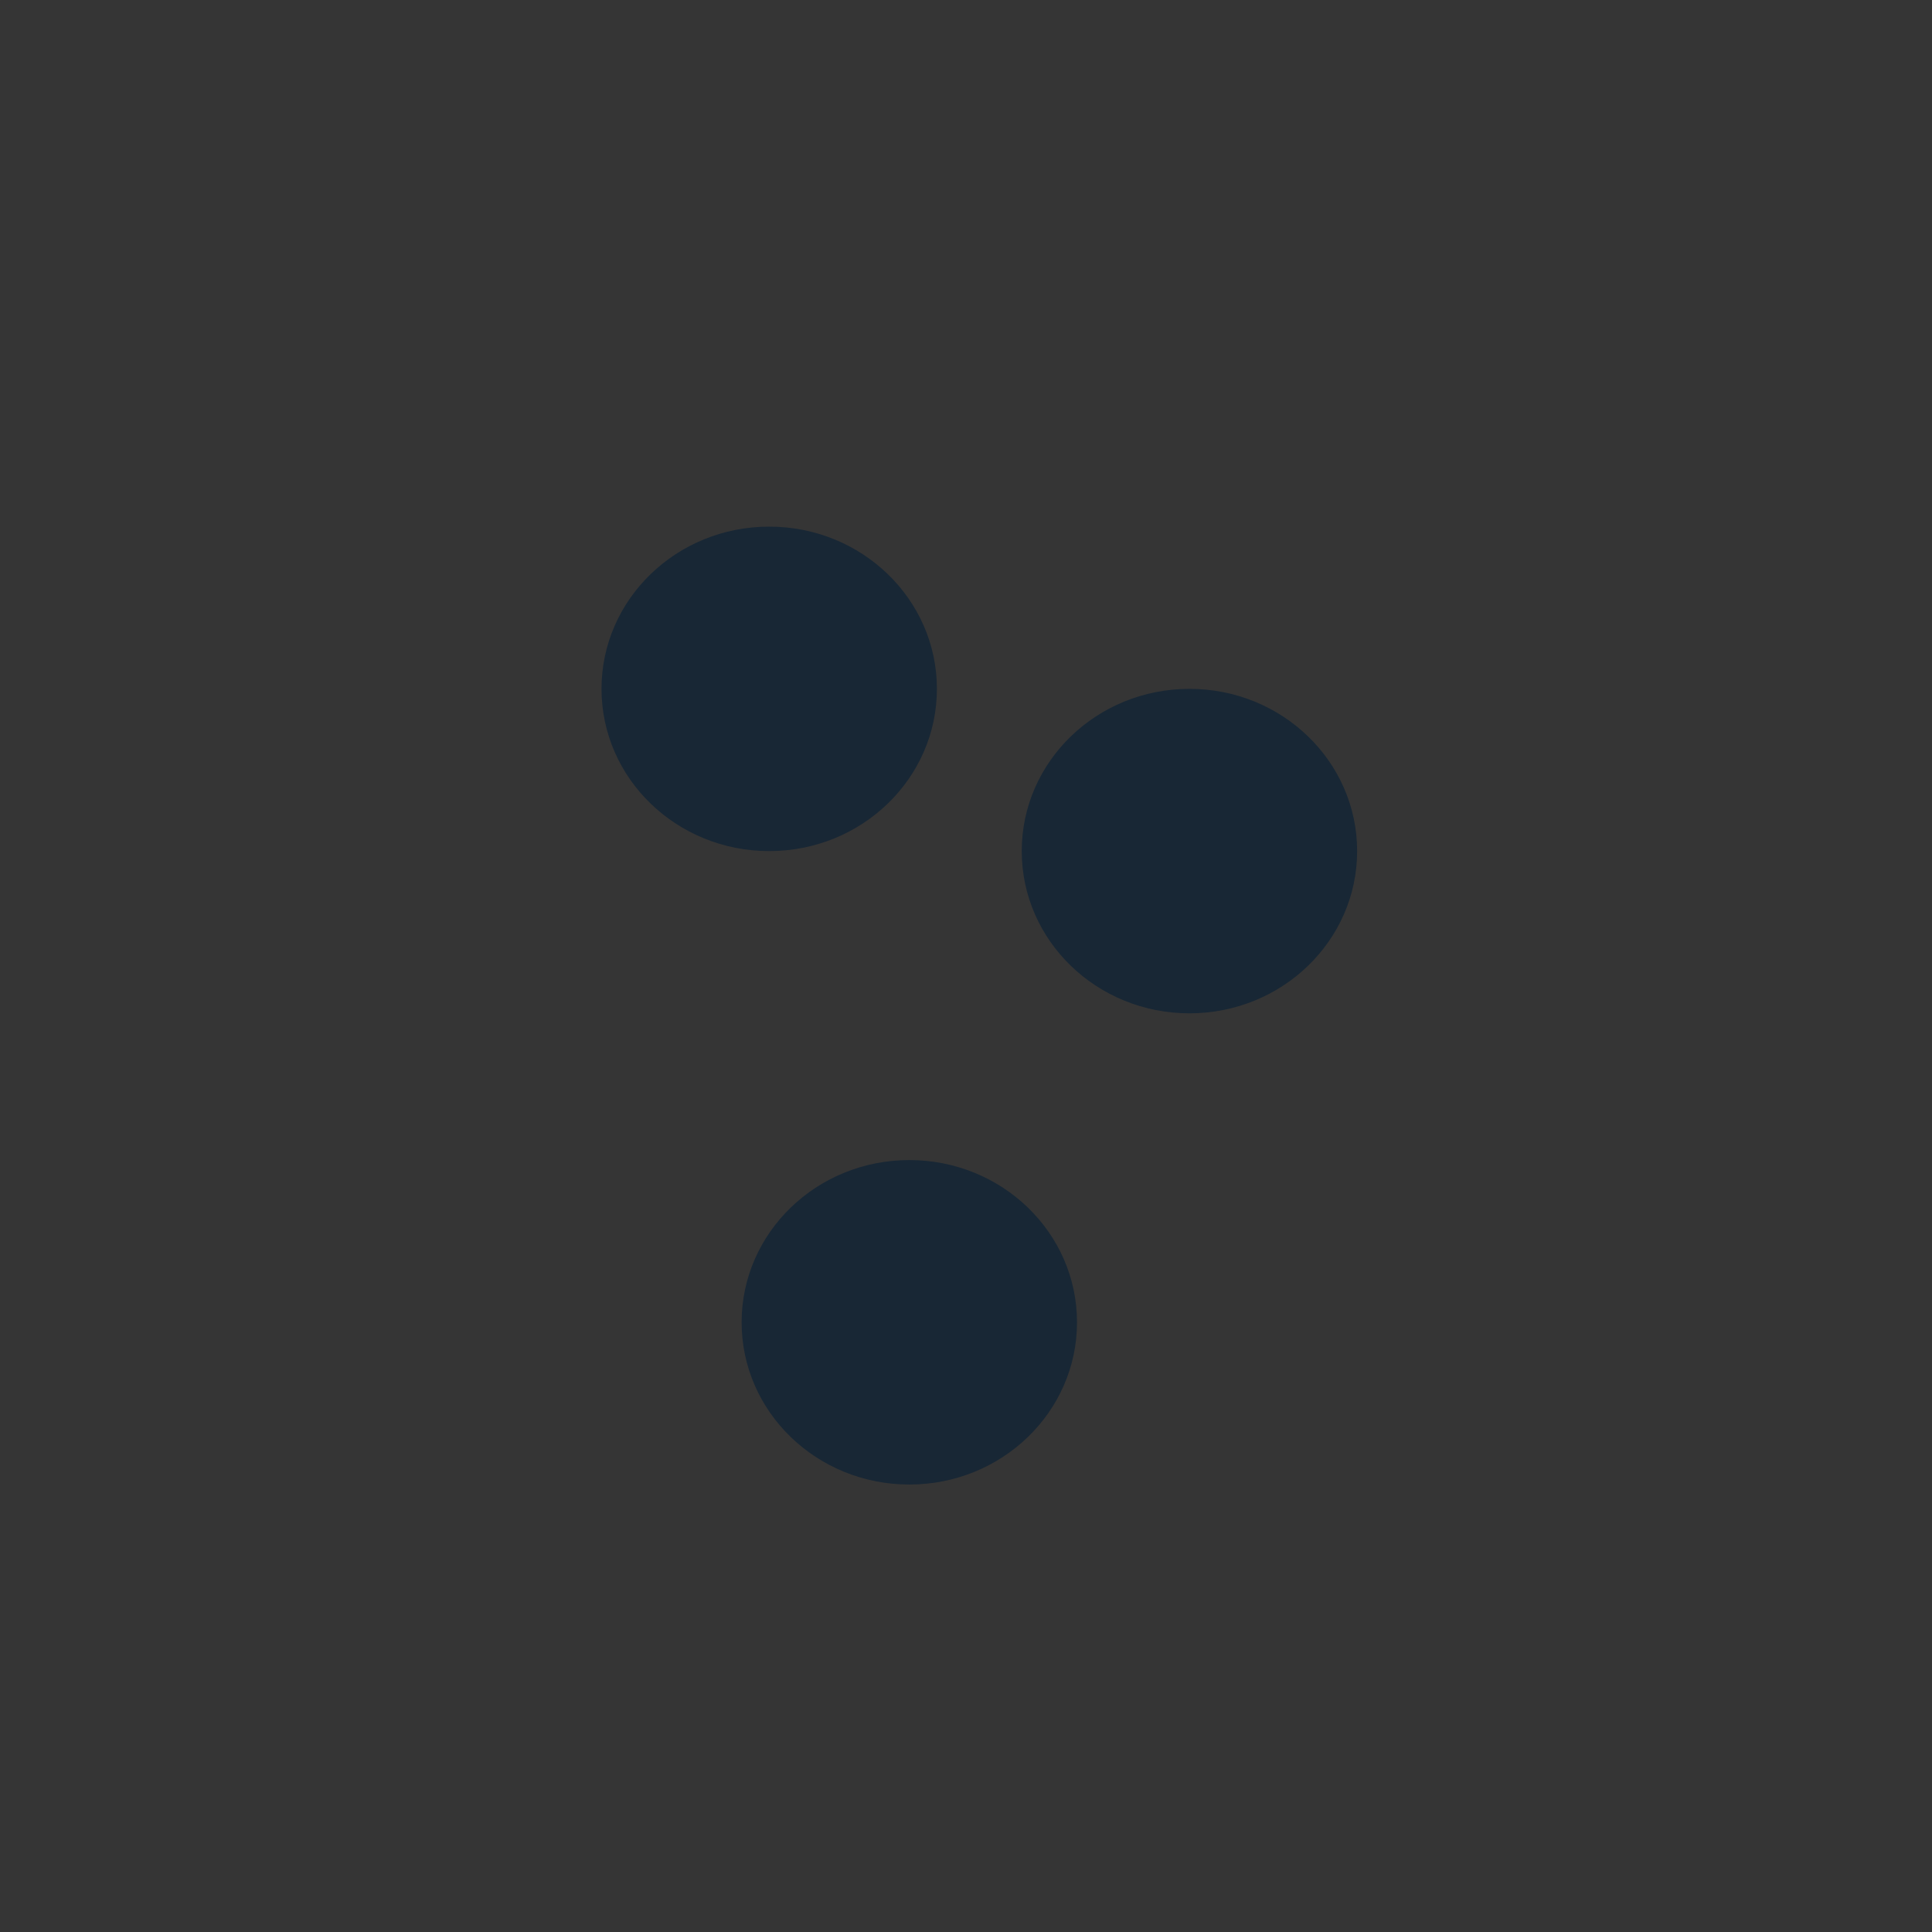
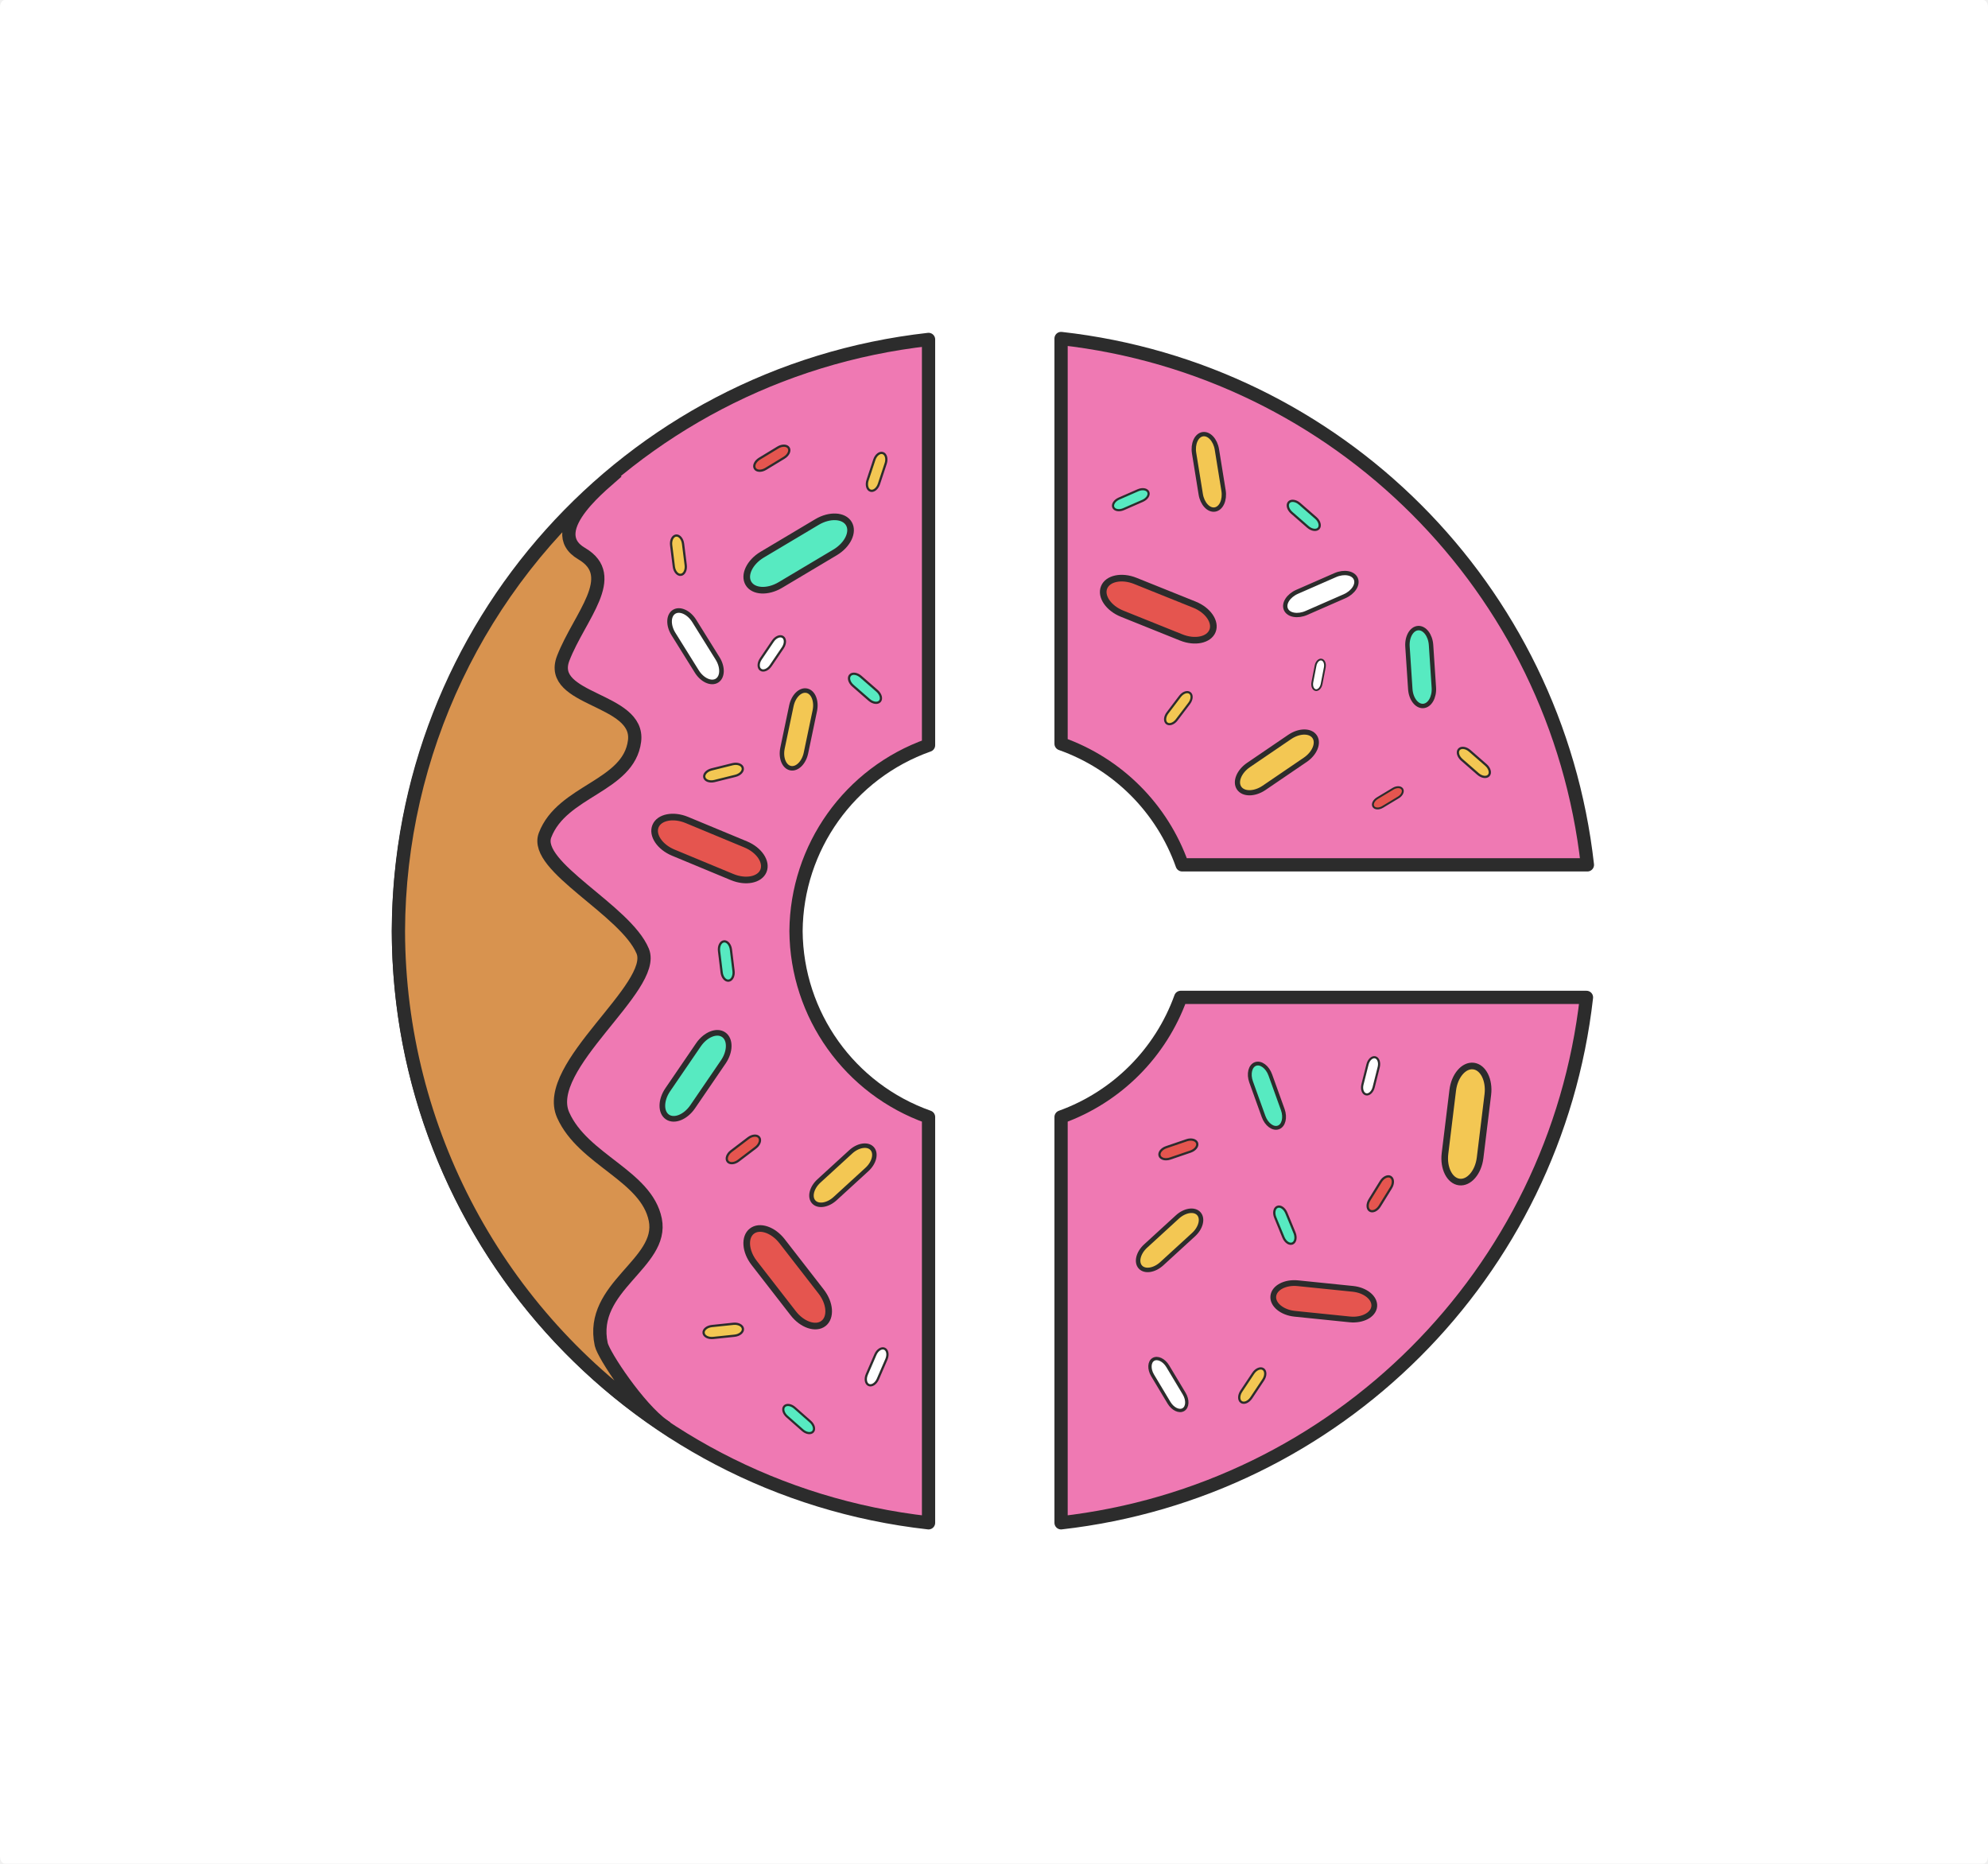
- <svg xmlns="http://www.w3.org/2000/svg" width="100mm" height="100mm" viewBox="0 0 100 100" version="1.1" id="svg1">
+ <svg xmlns="http://www.w3.org/2000/svg" version="1.1" id="svg1" width="300" height="281.221" viewBox="0 0 300 281.221">
  <defs id="defs1" />
-   <g id="layer1" transform="translate(-70.38183,-110.7618)">
-     <rect style="fill:#353535;stroke-width:0.5" id="rect1" width="100" height="100" x="70.382" y="110.762" />
-     <ellipse style="fill:#182735;fill-opacity:1;stroke-width:0.5" id="path1" cx="110.196" cy="146.417" rx="8.68" ry="8.397" />
-     <ellipse style="fill:#182735;fill-opacity:1;stroke-width:0.5" id="path1-6" cx="131.947" cy="154.814" rx="8.68" ry="8.397" />
-     <ellipse style="fill:#182735;fill-opacity:1;stroke-width:0.5" id="path1-64" cx="117.448" cy="179.204" rx="8.68" ry="8.397" />
+   <g id="g1" transform="translate(-32.46741,-10.38209)">
+     <rect style="fill:#ffffff;fill-opacity:1;stroke:none;stroke-width:1.376;stroke-linecap:round;stroke-linejoin:round;stroke-dasharray:none;stroke-dashoffset:0;stroke-opacity:1;paint-order:normal" id="rect54" width="300" height="281.221" x="32.467" y="10.382" rx="0.732" ry="1.099" />
+     <path d="M 172.59,240.174 V 178.941 a 30,30 0 0 1 -20,-28.053 30,30 0 0 1 20,-28.053 V 61.604 a 90,90 0 0 0 -80,89.285 90,90 0 0 0 80,89.285 z" style="fill:#ef79b3;fill-opacity:1;stroke:#2c2c2c;stroke-width:2;stroke-linecap:round;stroke-linejoin:round;stroke-dasharray:none;stroke-dashoffset:4.712;stroke-opacity:1" id="path46-7" />
+     <path d="m 210.642,160.889 a 30,30 0 0 1 -18.053,18.053 v 61.232 a 90,90 0 0 0 79.285,-79.285 z" style="fill:#ef79b3;fill-opacity:1;stroke:#2c2c2c;stroke-width:2;stroke-linecap:round;stroke-linejoin:round;stroke-dasharray:none;stroke-dashoffset:4.712;stroke-opacity:1" id="path48" />
+     <path d="m 192.589,61.463 v 61.152 a 30,30 0 0 1 18.273,18.273 h 61.152 A 90,90 0 0 0 192.589,61.463 Z" style="fill:#ef79b3;fill-opacity:1;stroke:#2c2c2c;stroke-width:2;stroke-linecap:round;stroke-linejoin:round;stroke-dasharray:none;stroke-dashoffset:0;stroke-opacity:1;paint-order:normal" id="path47" />
+     <path d="m 132.594,225.52 c -3.734,-2.639 -9.05,-10.659 -9.398,-12.276 -1.872,-8.706 9.492,-12.209 8.158,-18.814 -1.345,-6.656 -10.887,-9.011 -13.905,-15.791 -3.252,-7.306 14.249,-19.313 12.007,-24.728 -2.568,-6.202 -16.537,-12.762 -14.742,-17.492 2.571,-6.777 12.645,-7.339 13.51,-14.215 0.818,-6.499 -13.265,-6.058 -10.761,-12.498 2.455,-6.314 8.625,-12.366 2.782,-15.782 -6.059,-3.543 3.912,-10.979 5.316,-12.337 -20.783,17.022 -32.874,42.439 -32.971,69.303 0.068,29.988 15.068,57.972 40.004,74.631 z" style="fill:#d8934f;fill-opacity:1;stroke:#2c2c2c;stroke-width:2;stroke-linecap:round;stroke-dasharray:none;stroke-dashoffset:4.712;stroke-opacity:1" id="path50" />
+     <rect style="fill:#f3c753;fill-opacity:1;stroke:#2c2c2c;stroke-width:0.653;stroke-linecap:round;stroke-dasharray:none;stroke-dashoffset:4.712;stroke-opacity:1" id="rect53" width="3.484" height="11.511" x="197.355" y="109.102" ry="2.616" rx="1.742" transform="rotate(-9.189705)" />
+     <rect style="fill:#57eac1;fill-opacity:1;stroke:#2c2c2c;stroke-width:0.668;stroke-linecap:round;stroke-dasharray:none;stroke-dashoffset:4.712;stroke-opacity:1" id="rect53-0" width="3.564" height="11.775" x="237.225" y="121.164" ry="2.676" rx="1.782" transform="rotate(-3.775047)" />
+     <rect style="fill:#e5554f;fill-opacity:1;stroke:#2c2c2c;stroke-width:1;stroke-linecap:round;stroke-dasharray:none;stroke-dashoffset:4.712;stroke-opacity:1" id="rect53-8" width="5.336" height="17.63" x="14.958" y="-239.278" ry="4.007" rx="2.668" transform="rotate(111.8985)" />
+     <rect style="fill:#f3c753;fill-opacity:1;stroke:#2c2c2c;stroke-width:1;stroke-linecap:round;stroke-dasharray:none;stroke-dashoffset:4.712;stroke-opacity:1" id="rect53-1" width="5.336" height="17.63" x="271.045" y="139.084" ry="4.007" rx="2.668" transform="rotate(6.965368)" />
+     <rect style="fill:#e5554f;fill-opacity:1;stroke:#2c2c2c;stroke-width:0.868;stroke-linecap:round;stroke-dasharray:none;stroke-dashoffset:4.712;stroke-opacity:1" id="rect53-9" width="4.634" height="15.311" x="-184.417" y="244.372" ry="3.48" rx="2.317" transform="rotate(-84.17162)" />
+     <rect style="fill:#57eac1;fill-opacity:1;stroke:#2c2c2c;stroke-width:1;stroke-linecap:round;stroke-dasharray:none;stroke-dashoffset:4.712;stroke-opacity:1" id="rect53-4" width="5.336" height="17.63" x="156.314" y="-92.177" ry="4.007" rx="2.668" transform="rotate(59.21286)" />
+     <rect style="fill:#57eac1;fill-opacity:1;stroke:#2c2c2c;stroke-width:0.327;stroke-linecap:round;stroke-dasharray:none;stroke-dashoffset:4.712;stroke-opacity:1" id="rect53-4-90" width="1.745" height="5.764" x="66.51" y="-266.079" ry="1.31" rx="0.872" transform="rotate(131.3685)" />
+     <rect style="fill:#f3c753;fill-opacity:1;stroke:#2c2c2c;stroke-width:0.782;stroke-linecap:round;stroke-dasharray:none;stroke-dashoffset:4.712;stroke-opacity:1" id="rect53-48" width="4.172" height="13.785" x="228.317" y="-122.403" ry="3.133" rx="2.086" transform="rotate(55.74736)" />
+     <rect style="fill:#e5554f;fill-opacity:1;stroke:#2c2c2c;stroke-width:1;stroke-linecap:round;stroke-dasharray:none;stroke-dashoffset:4.712;stroke-opacity:1" id="rect53-9-4" width="5.336" height="17.63" x="-7.659" y="244.438" ry="4.007" rx="2.668" transform="rotate(-37.81633)" />
+     <rect style="fill:#57eac1;fill-opacity:1;stroke:#2c2c2c;stroke-width:0.853;stroke-linecap:round;stroke-dasharray:none;stroke-dashoffset:4.712;stroke-opacity:1" id="rect53-4-1" width="4.552" height="15.041" x="208.636" y="57.565" ry="3.418" rx="2.276" transform="rotate(34.34312)" />
+     <rect style="fill:#f3c753;fill-opacity:1;stroke:#2c2c2c;stroke-width:0.677;stroke-linecap:round;stroke-dasharray:none;stroke-dashoffset:4.712;stroke-opacity:1" id="rect53-88" width="3.614" height="11.941" x="285.003" y="-26.759" ry="2.714" rx="1.807" transform="rotate(47.53777)" />
+     <rect style="fill:#ffffff;fill-opacity:1;stroke:#2c2c2c;stroke-width:0.653;stroke-linecap:round;stroke-dasharray:none;stroke-dashoffset:4.712;stroke-opacity:1" id="rect53-5" width="3.484" height="11.511" x="182.858" y="-177.958" ry="2.616" rx="1.742" transform="rotate(66.35087)" />
+     <rect style="fill:#ffffff;fill-opacity:1;stroke:#2c2c2c;stroke-width:0.326;stroke-linecap:round;stroke-dasharray:none;stroke-dashoffset:4.712;stroke-opacity:1" id="rect53-5-8" width="1.742" height="5.756" x="273.322" y="106.277" ry="1.308" rx="0.871" transform="rotate(14.11464)" />
+     <rect style="fill:#ffffff;fill-opacity:1;stroke:#2c2c2c;stroke-width:0.266;stroke-linecap:round;stroke-dasharray:none;stroke-dashoffset:4.712;stroke-opacity:1" id="rect53-5-8-6" width="1.419" height="4.688" x="247.817" y="63.949" ry="1.066" rx="0.709" transform="rotate(10.93052)" />
+     <rect style="fill:#f3c753;fill-opacity:1;stroke:#2c2c2c;stroke-width:0.326;stroke-linecap:round;stroke-dasharray:none;stroke-dashoffset:4.712;stroke-opacity:1" id="rect53-5-8-8" width="1.742" height="5.756" x="237.542" y="-36.43" ry="1.308" rx="0.871" transform="rotate(37.15165)" />
+     <rect style="fill:#57eac1;fill-opacity:1;stroke:#2c2c2c;stroke-width:0.326;stroke-linecap:round;stroke-dasharray:none;stroke-dashoffset:4.712;stroke-opacity:1" id="rect53-5-8-9" width="1.742" height="5.756" x="159.188" y="-154.521" ry="1.308" rx="0.871" transform="rotate(66.35087)" />
+     <rect style="fill:#ffffff;fill-opacity:1;stroke:#2c2c2c;stroke-width:0.694;stroke-linecap:round;stroke-dasharray:none;stroke-dashoffset:4.712;stroke-opacity:1" id="rect53-4-1-5" width="3.704" height="12.237" x="57.732" y="158.13" ry="2.781" rx="1.852" transform="rotate(-31.92424)" />
+     <rect style="fill:#ffffff;fill-opacity:1;stroke:#2c2c2c;stroke-width:0.501;stroke-linecap:round;stroke-dasharray:none;stroke-dashoffset:4.712;stroke-opacity:1" id="rect53-88-0" width="2.672" height="8.83" x="64.946" y="291.037" ry="2.007" rx="1.336" transform="rotate(-30.94754)" />
+     <rect style="fill:#f3c753;fill-opacity:1;stroke:#2c2c2c;stroke-width:0.677;stroke-linecap:round;stroke-dasharray:none;stroke-dashoffset:4.712;stroke-opacity:1" id="rect53-88-5" width="3.614" height="11.941" x="244.476" y="2.973" ry="2.714" rx="1.807" transform="rotate(47.53777)" />
+     <rect style="fill:#e5554f;fill-opacity:1;stroke:#2c2c2c;stroke-width:0.339;stroke-linecap:round;stroke-dasharray:none;stroke-dashoffset:4.712;stroke-opacity:1" id="rect53-88-5-3" width="1.807" height="5.97" x="-146.168" y="83.063" ry="1.357" rx="0.903" transform="rotate(-121.2587)" />
+     <rect style="fill:#57eac1;fill-opacity:1;stroke:#2c2c2c;stroke-width:0.339;stroke-linecap:round;stroke-dasharray:none;stroke-dashoffset:4.712;stroke-opacity:1" id="rect53-88-5-3-2" width="1.807" height="5.97" x="83.367" y="227.681" ry="1.357" rx="0.903" transform="rotate(-48.89518)" />
+     <rect style="fill:#f3c753;fill-opacity:1;stroke:#2c2c2c;stroke-width:0.339;stroke-linecap:round;stroke-dasharray:none;stroke-dashoffset:4.712;stroke-opacity:1" id="rect53-88-5-3-3" width="1.807" height="5.97" x="72.154" y="271.532" ry="1.357" rx="0.903" transform="rotate(-48.89518)" />
+     <rect style="fill:#e5554f;fill-opacity:1;stroke:#2c2c2c;stroke-width:0.339;stroke-linecap:round;stroke-dasharray:none;stroke-dashoffset:4.712;stroke-opacity:1" id="rect53-88-5-3-32" width="1.807" height="5.97" x="304.068" y="32.47" ry="1.357" rx="0.903" transform="rotate(31.72596)" />
+     <rect style="fill:#e5554f;fill-opacity:1;stroke:#2c2c2c;stroke-width:0.339;stroke-linecap:round;stroke-dasharray:none;stroke-dashoffset:4.712;stroke-opacity:1" id="rect53-88-5-3-31" width="1.807" height="5.97" x="240.96" y="-142.685" ry="1.357" rx="0.903" transform="rotate(71.16973)" />
+     <rect style="fill:#57eac1;fill-opacity:1;stroke:#2c2c2c;stroke-width:0.339;stroke-linecap:round;stroke-dasharray:none;stroke-dashoffset:4.712;stroke-opacity:1" id="rect53-88-5-3-9" width="1.807" height="5.97" x="134.044" y="263.769" ry="1.357" rx="0.903" transform="rotate(-22.3846)" />
+     <rect style="fill:#f3c753;fill-opacity:1;stroke:#2c2c2c;stroke-width:0.339;stroke-linecap:round;stroke-dasharray:none;stroke-dashoffset:4.712;stroke-opacity:1" id="rect53-88-5-3-1" width="1.807" height="5.97" x="305.078" y="56.818" ry="1.357" rx="0.903" transform="rotate(33.68484)" />
+     <rect style="fill:#ffffff;fill-opacity:1;stroke:#2c2c2c;stroke-width:0.339;stroke-linecap:round;stroke-dasharray:none;stroke-dashoffset:4.712;stroke-opacity:1" id="rect53-88-5-3-0" width="1.807" height="5.97" x="-238.121" y="-136.423" ry="1.357" rx="0.903" transform="rotate(-156.6111)" />
+     <rect style="fill:#f3c753;fill-opacity:1;stroke:#2c2c2c;stroke-width:0.339;stroke-linecap:round;stroke-dasharray:none;stroke-dashoffset:4.712;stroke-opacity:1" id="rect53-88-5-3-7" width="1.807" height="5.97" x="-225.696" y="115.895" ry="1.357" rx="0.903" transform="rotate(-95.9686)" />
+     <rect style="fill:#e5554f;fill-opacity:1;stroke:#2c2c2c;stroke-width:0.339;stroke-linecap:round;stroke-dasharray:none;stroke-dashoffset:4.712;stroke-opacity:1" id="rect53-88-5-3-93" width="1.807" height="5.97" x="-234.786" y="0.872" ry="1.357" rx="0.903" transform="rotate(-127.2529)" />
+     <rect style="fill:#57eac1;fill-opacity:1;stroke:#2c2c2c;stroke-width:0.339;stroke-linecap:round;stroke-dasharray:none;stroke-dashoffset:4.712;stroke-opacity:1" id="rect53-88-5-3-05" width="1.807" height="5.97" x="121.316" y="168.465" ry="1.357" rx="0.903" transform="rotate(-6.950337)" />
+     <rect style="fill:#f3c753;fill-opacity:1;stroke:#2c2c2c;stroke-width:0.339;stroke-linecap:round;stroke-dasharray:none;stroke-dashoffset:4.712;stroke-opacity:1" id="rect53-88-5-3-4" width="1.807" height="5.97" x="-158.312" y="103.827" ry="1.357" rx="0.903" transform="rotate(-103.9681)" />
+     <rect style="fill:#57eac1;fill-opacity:1;stroke:#2c2c2c;stroke-width:0.339;stroke-linecap:round;stroke-dasharray:none;stroke-dashoffset:4.712;stroke-opacity:1" id="rect53-88-5-3-8" width="1.807" height="5.97" x="20.174" y="194.944" ry="1.357" rx="0.903" transform="rotate(-48.89518)" />
+     <rect style="fill:#ffffff;fill-opacity:1;stroke:#2c2c2c;stroke-width:0.339;stroke-linecap:round;stroke-dasharray:none;stroke-dashoffset:4.712;stroke-opacity:1" id="rect53-88-5-3-16" width="1.807" height="5.97" x="183.525" y="3.702" ry="1.357" rx="0.903" transform="rotate(34.11736)" />
+     <rect style="fill:#f3c753;fill-opacity:1;stroke:#2c2c2c;stroke-width:0.339;stroke-linecap:round;stroke-dasharray:none;stroke-dashoffset:4.712;stroke-opacity:1" id="rect53-88-5-3-17" width="1.807" height="5.97" x="181.13" y="22.79" ry="1.357" rx="0.903" transform="rotate(18.28545)" />
+     <rect style="fill:#f3c753;fill-opacity:1;stroke:#2c2c2c;stroke-width:0.339;stroke-linecap:round;stroke-dasharray:none;stroke-dashoffset:4.712;stroke-opacity:1" id="rect53-88-5-3-052" width="1.807" height="5.97" x="121.236" y="107.16" ry="1.357" rx="0.903" transform="rotate(-7.118654)" />
+     <rect style="fill:#f3c753;fill-opacity:1;stroke:#2c2c2c;stroke-width:0.677;stroke-linecap:round;stroke-dasharray:none;stroke-dashoffset:4.712;stroke-opacity:1" id="rect53-88-5-9" width="3.614" height="11.941" x="172.633" y="80.547" ry="2.714" rx="1.807" transform="rotate(11.83417)" />
+     <rect style="fill:#e5554f;fill-opacity:1;stroke:#2c2c2c;stroke-width:1;stroke-linecap:round;stroke-dasharray:none;stroke-dashoffset:4.712;stroke-opacity:1" id="rect53-9-41" width="5.336" height="17.63" x="71.681" y="-190.756" ry="4.007" rx="2.668" transform="rotate(112.5448)" />
+     <rect style="fill:#57eac1;fill-opacity:1;stroke:#2c2c2c;stroke-width:0.577;stroke-linecap:round;stroke-dasharray:none;stroke-dashoffset:4.712;stroke-opacity:1" id="rect53-4-9" width="3.081" height="10.18" x="-152.483" y="-246.165" ry="2.314" rx="1.54" transform="rotate(160.2085)" />
+     <rect style="fill:#e5554f;fill-opacity:1;stroke:#2c2c2c;stroke-width:0.289;stroke-linecap:round;stroke-dasharray:none;stroke-dashoffset:4.712;stroke-opacity:1" id="rect53-4-9-5" width="1.54" height="5.09" x="-237.567" y="137.259" ry="1.157" rx="0.77" transform="rotate(-121.0467)" />
  </g>
</svg>
